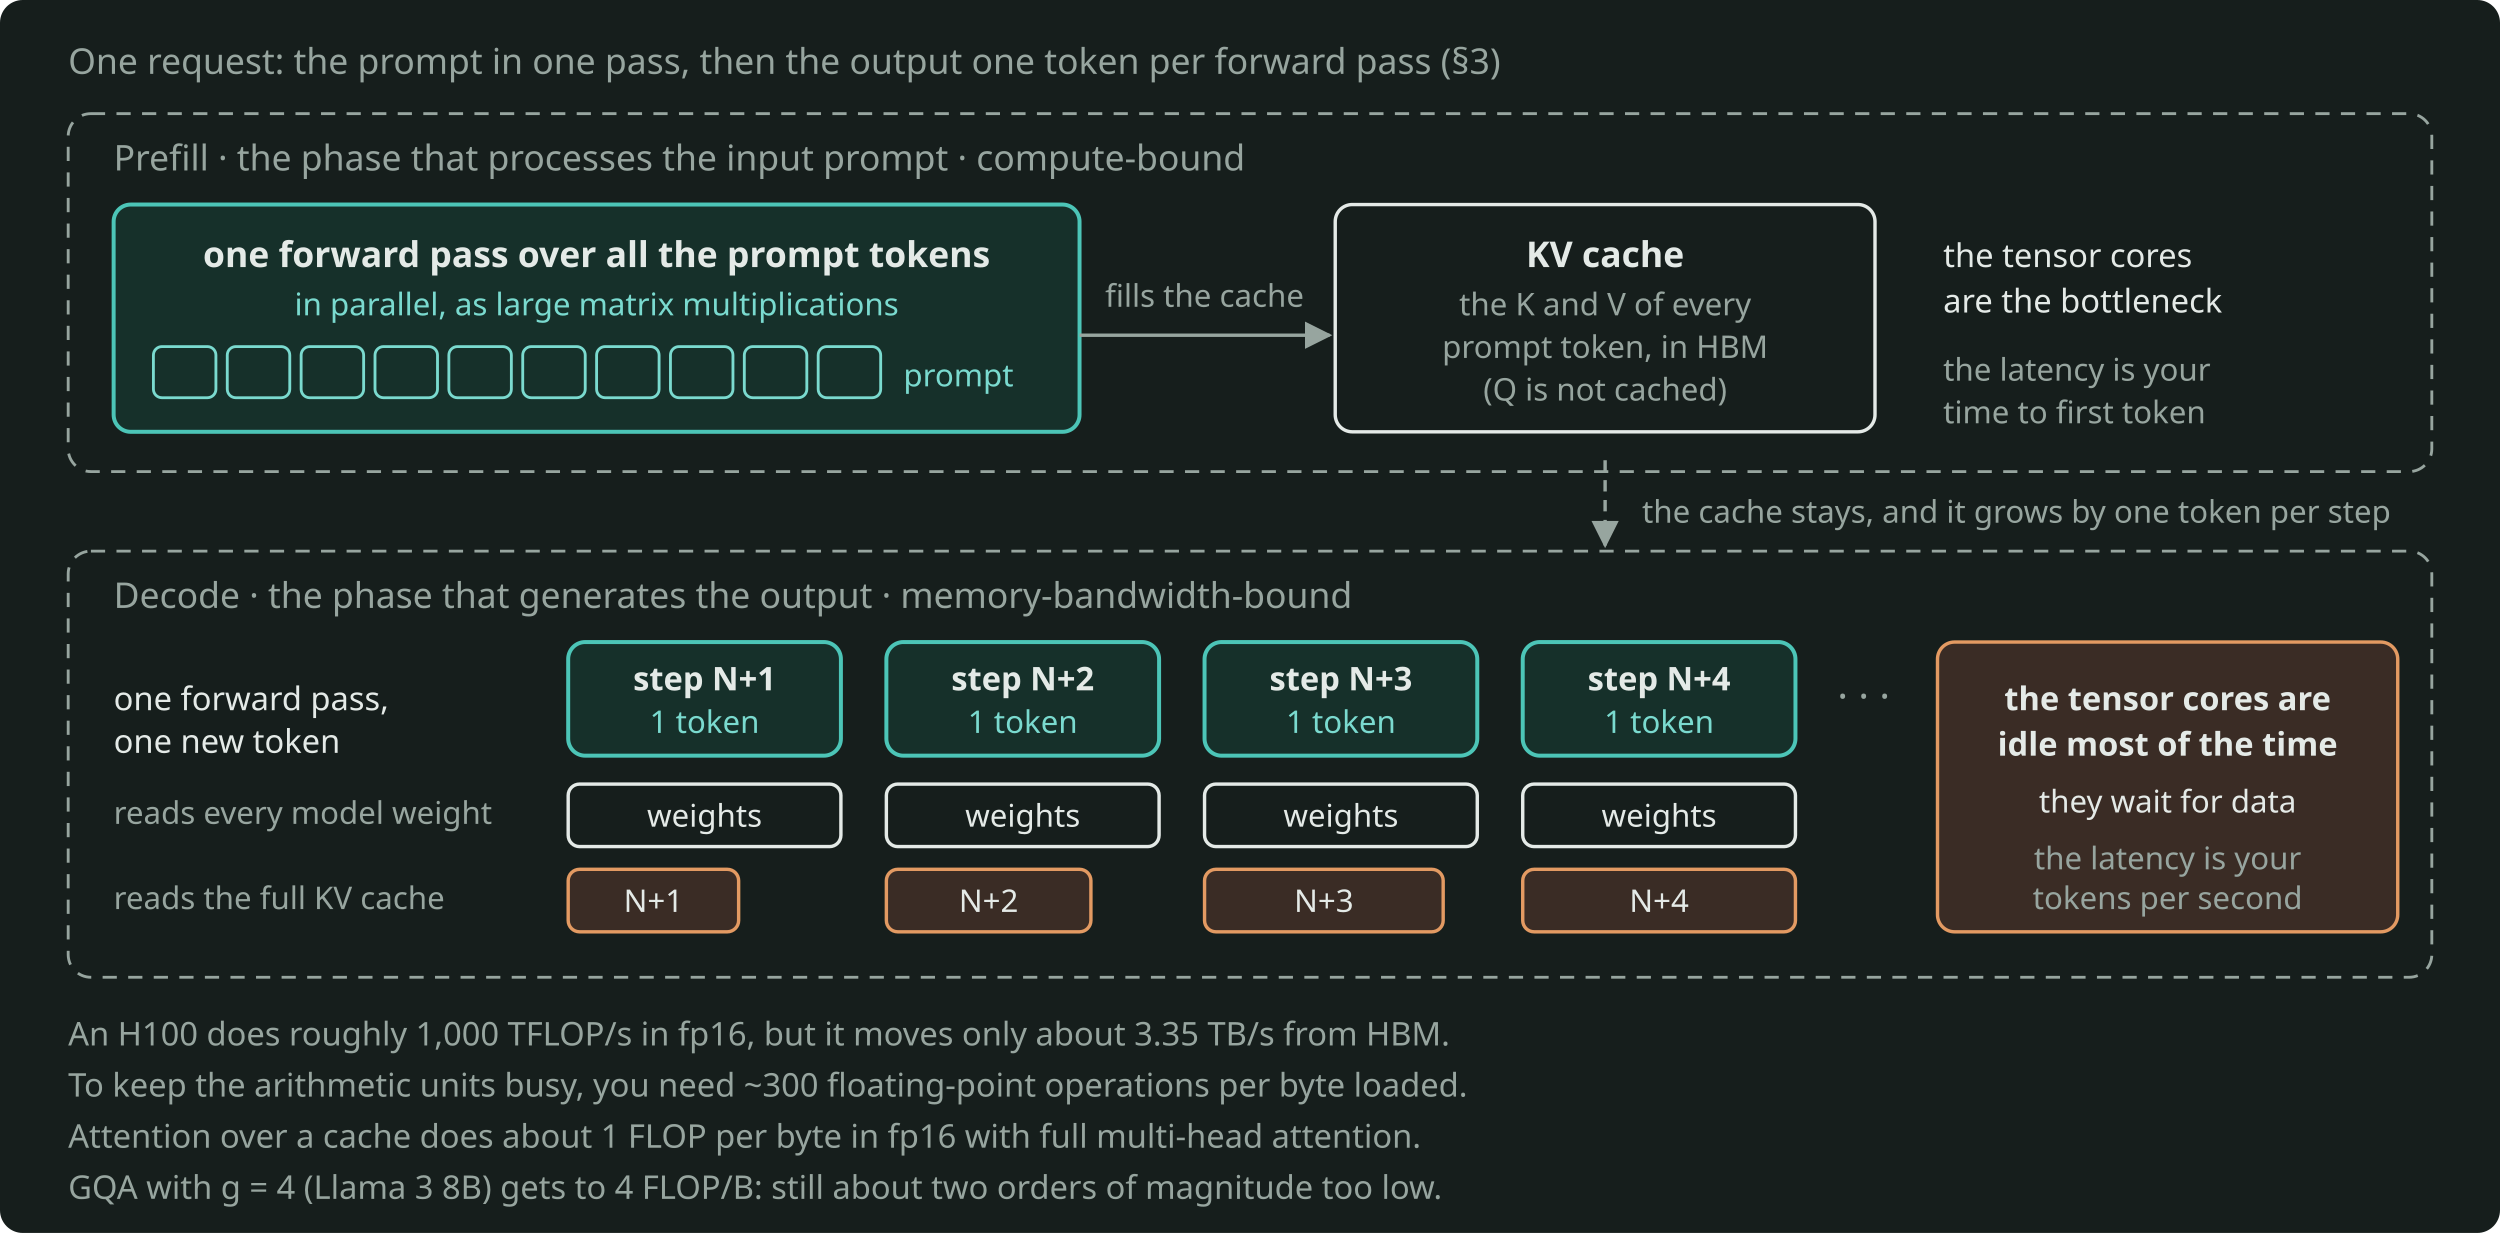
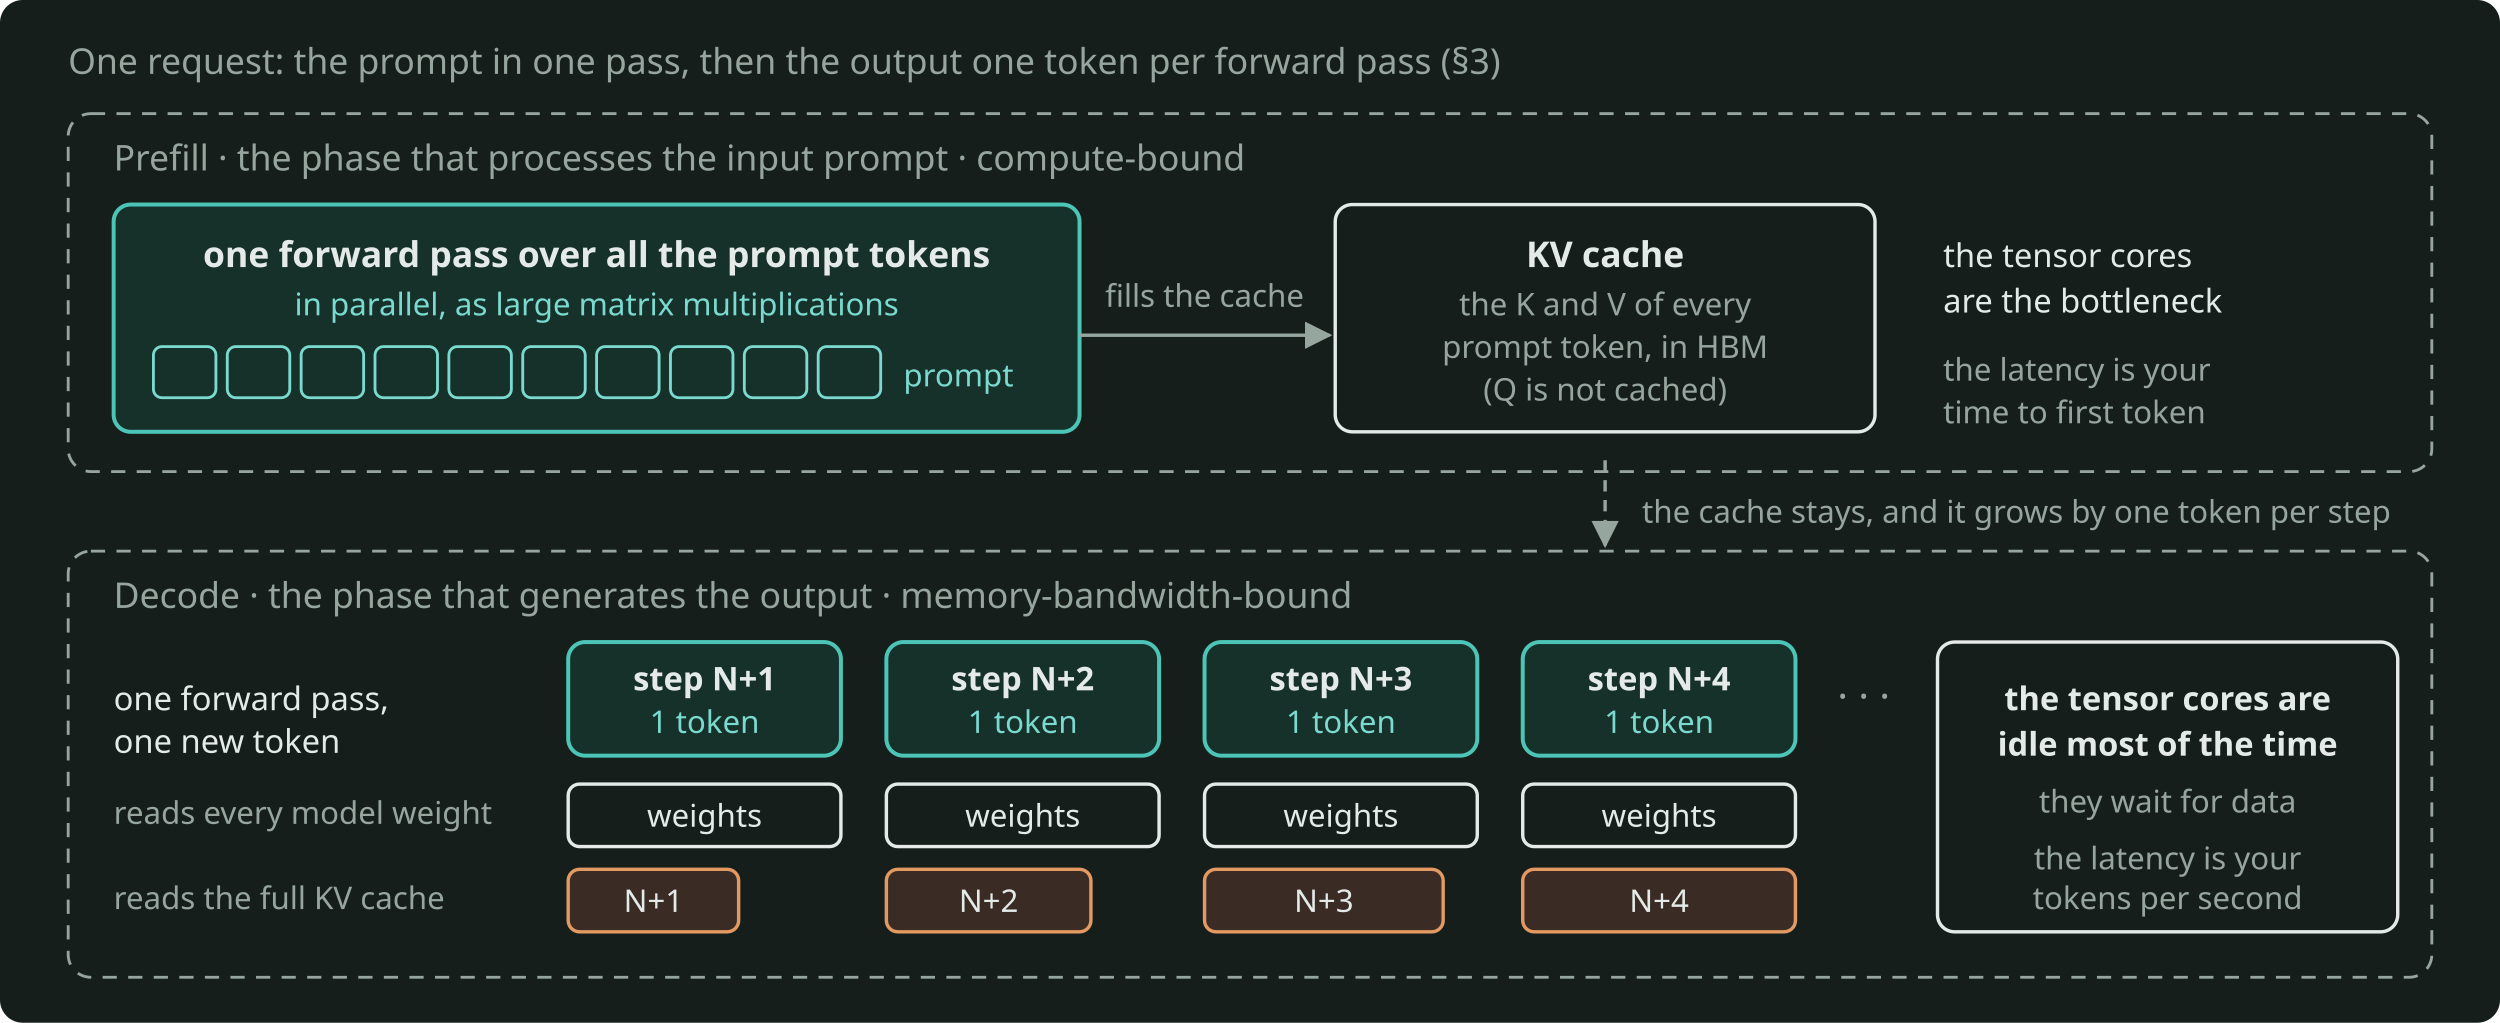
- <svg xmlns="http://www.w3.org/2000/svg" width="880" height="434" viewBox="0 0 880 434" role="img" aria-label="Prefill runs one forward pass over the whole prompt and fills the cache, and then each decode step adds one token and reads every weight and the full cache." style="color: #E4EAE7">
-   <rect x="0" y="0" width="880" height="434" rx="8" fill="#161E1C" />
+ <svg xmlns="http://www.w3.org/2000/svg" width="880" height="360" viewBox="0 0 880 360" role="img" aria-label="Prefill runs one forward pass over the whole prompt and fills the cache, and then each decode step adds one token and reads every weight and the full cache." style="color: #E4EAE7">
+   <rect x="0" y="0" width="880" height="360" rx="8" fill="#161E1C" />
  <defs>
    <marker id="arr" viewBox="0 0 10 10" refX="9" refY="5" markerWidth="8" markerHeight="8" orient="auto-start-reverse">
      <path d="M0 0 L10 5 L0 10 z" fill="#97A59F" />
    </marker>
    <marker id="arrA" viewBox="0 0 10 10" refX="9" refY="5" markerWidth="8" markerHeight="8" orient="auto-start-reverse">
      <path d="M0 0 L10 5 L0 10 z" fill="#4CC5B7" />
    </marker>
  </defs>
  <g font-family="Bricolage Grotesque, system-ui, sans-serif" font-size="12.5" fill="currentColor">
    <text x="24" y="26" fill="#97A59F">One request: the prompt in one pass, then the output one token per forward pass (§3)</text>
    <rect x="24" y="40" width="832" height="126" rx="8" fill="none" stroke="#97A59F" stroke-width="1" stroke-dasharray="5 4" />
    <text x="40" y="60" fill="#97A59F">Prefill · the phase that processes the input prompt · compute-bound</text>
    <rect x="40" y="72" width="340" height="80" rx="6" fill="#16302A" stroke="#4CC5B7" stroke-width="1.4" />
    <text x="210" y="94" text-anchor="middle" font-weight="600">one forward pass over all the prompt tokens</text>
    <text x="210" y="111" text-anchor="middle" font-size="11" fill="#7ADACF">in parallel, as large matrix multiplications</text>
    <g fill="none" stroke="#7ADACF" stroke-width="1">
      <rect x="54" y="122" width="22" height="18" rx="3" />
      <rect x="80" y="122" width="22" height="18" rx="3" />
      <rect x="106" y="122" width="22" height="18" rx="3" />
      <rect x="132" y="122" width="22" height="18" rx="3" />
      <rect x="158" y="122" width="22" height="18" rx="3" />
      <rect x="184" y="122" width="22" height="18" rx="3" />
      <rect x="210" y="122" width="22" height="18" rx="3" />
      <rect x="236" y="122" width="22" height="18" rx="3" />
      <rect x="262" y="122" width="22" height="18" rx="3" />
      <rect x="288" y="122" width="22" height="18" rx="3" />
    </g>
    <text x="318" y="136" font-size="11" fill="#7ADACF">prompt</text>
    <path d="M380 118 L468 118" fill="none" stroke="#97A59F" stroke-width="1.2" marker-end="url(#arr)" />
    <text x="424" y="108" text-anchor="middle" font-size="11" fill="#97A59F">fills the cache</text>
    <rect x="470" y="72" width="190" height="80" rx="6" fill="none" stroke="currentColor" stroke-width="1.2" />
    <text x="565" y="94" text-anchor="middle" font-weight="600">KV cache</text>
    <text x="565" y="111" text-anchor="middle" font-size="11" fill="#97A59F">the K and V of every</text>
    <text x="565" y="126" text-anchor="middle" font-size="11" fill="#97A59F">prompt token, in HBM</text>
    <text x="565" y="141" text-anchor="middle" font-size="11" fill="#97A59F">(Q is not cached)</text>
    <text x="684" y="94" font-size="11.5">the tensor cores</text>
    <text x="684" y="110" font-size="11.5">are the bottleneck</text>
    <text x="684" y="134" font-size="11" fill="#97A59F">the latency is your</text>
    <text x="684" y="149" font-size="11" fill="#97A59F">time to first token</text>
    <path d="M565 162 L565 192" fill="none" stroke="#97A59F" stroke-width="1.2" stroke-dasharray="4 3" marker-end="url(#arr)" />
    <text x="578" y="184" font-size="11" fill="#97A59F">the cache stays, and it grows by one token per step</text>
    <rect x="24" y="194" width="832" height="150" rx="8" fill="none" stroke="#97A59F" stroke-width="1" stroke-dasharray="5 4" />
    <text x="40" y="214" fill="#97A59F">Decode · the phase that generates the output · memory-bandwidth-bound</text>
    <text x="40" y="250" font-size="11.5">one forward pass,</text>
    <text x="40" y="265" font-size="11.5">one new token</text>
    <text x="40" y="290" font-size="11" fill="#97A59F">reads every model weight</text>
    <text x="40" y="320" font-size="11" fill="#97A59F">reads the full KV cache</text>
    <g font-size="11" text-anchor="middle">
      <rect x="200" y="226" width="96" height="40" rx="6" fill="#16302A" stroke="#4CC5B7" stroke-width="1.4" />
      <text x="248" y="243" font-weight="600" font-size="11.5">step N+1</text>
      <text x="248" y="258" fill="#7ADACF">1 token</text>
      <rect x="312" y="226" width="96" height="40" rx="6" fill="#16302A" stroke="#4CC5B7" stroke-width="1.4" />
      <text x="360" y="243" font-weight="600" font-size="11.5">step N+2</text>
      <text x="360" y="258" fill="#7ADACF">1 token</text>
      <rect x="424" y="226" width="96" height="40" rx="6" fill="#16302A" stroke="#4CC5B7" stroke-width="1.4" />
      <text x="472" y="243" font-weight="600" font-size="11.5">step N+3</text>
      <text x="472" y="258" fill="#7ADACF">1 token</text>
      <rect x="536" y="226" width="96" height="40" rx="6" fill="#16302A" stroke="#4CC5B7" stroke-width="1.4" />
      <text x="584" y="243" font-weight="600" font-size="11.5">step N+4</text>
      <text x="584" y="258" fill="#7ADACF">1 token</text>
      <text x="656" y="250" font-size="14" fill="#97A59F">· · ·</text>
      <g fill="none" stroke="currentColor" stroke-width="1.2">
        <rect x="200" y="276" width="96" height="22" rx="4" />
        <rect x="312" y="276" width="96" height="22" rx="4" />
        <rect x="424" y="276" width="96" height="22" rx="4" />
        <rect x="536" y="276" width="96" height="22" rx="4" />
      </g>
      <text x="248" y="291">weights</text>
      <text x="360" y="291">weights</text>
      <text x="472" y="291">weights</text>
      <text x="584" y="291">weights</text>
      <g fill="#3A2C25" stroke="#E39A62" stroke-width="1.2">
        <rect x="200" y="306" width="60" height="22" rx="4" />
        <rect x="312" y="306" width="72" height="22" rx="4" />
        <rect x="424" y="306" width="84" height="22" rx="4" />
        <rect x="536" y="306" width="96" height="22" rx="4" />
      </g>
      <text x="230" y="321">N+1</text>
      <text x="348" y="321">N+2</text>
      <text x="466" y="321">N+3</text>
      <text x="584" y="321">N+4</text>
    </g>
-     <rect x="682" y="226" width="162" height="102" rx="6" fill="#3A2C25" stroke="#E39A62" stroke-width="1.2" />
+     <rect x="682" y="226" width="162" height="102" rx="6" fill="none" stroke="currentColor" stroke-width="1.2" />
    <text x="763" y="250" text-anchor="middle" font-size="11.5" font-weight="600">the tensor cores are</text>
    <text x="763" y="266" text-anchor="middle" font-size="11.5" font-weight="600">idle most of the time</text>
-     <text x="763" y="286" text-anchor="middle" font-size="11">they wait for data</text>
+     <text x="763" y="286" text-anchor="middle" font-size="11" fill="#97A59F">they wait for data</text>
    <text x="763" y="306" text-anchor="middle" font-size="11" fill="#97A59F">the latency is your</text>
    <text x="763" y="320" text-anchor="middle" font-size="11" fill="#97A59F">tokens per second</text>
-     <text x="24" y="368" font-size="11.5" fill="#97A59F">An H100 does roughly 1,000 TFLOP/s in fp16, but it moves only about 3.35 TB/s from HBM.</text>
-     <text x="24" y="386" font-size="11.5" fill="#97A59F">To keep the arithmetic units busy, you need ~300 floating-point operations per byte loaded.</text>
-     <text x="24" y="404" font-size="11.5" fill="#97A59F">Attention over a cache does about 1 FLOP per byte in fp16 with full multi-head attention.</text>
-     <text x="24" y="422" font-size="11.5" fill="#97A59F">GQA with g = 4 (Llama 3 8B) gets to 4 FLOP/B: still about two orders of magnitude too low.</text>
  </g>
</svg>
